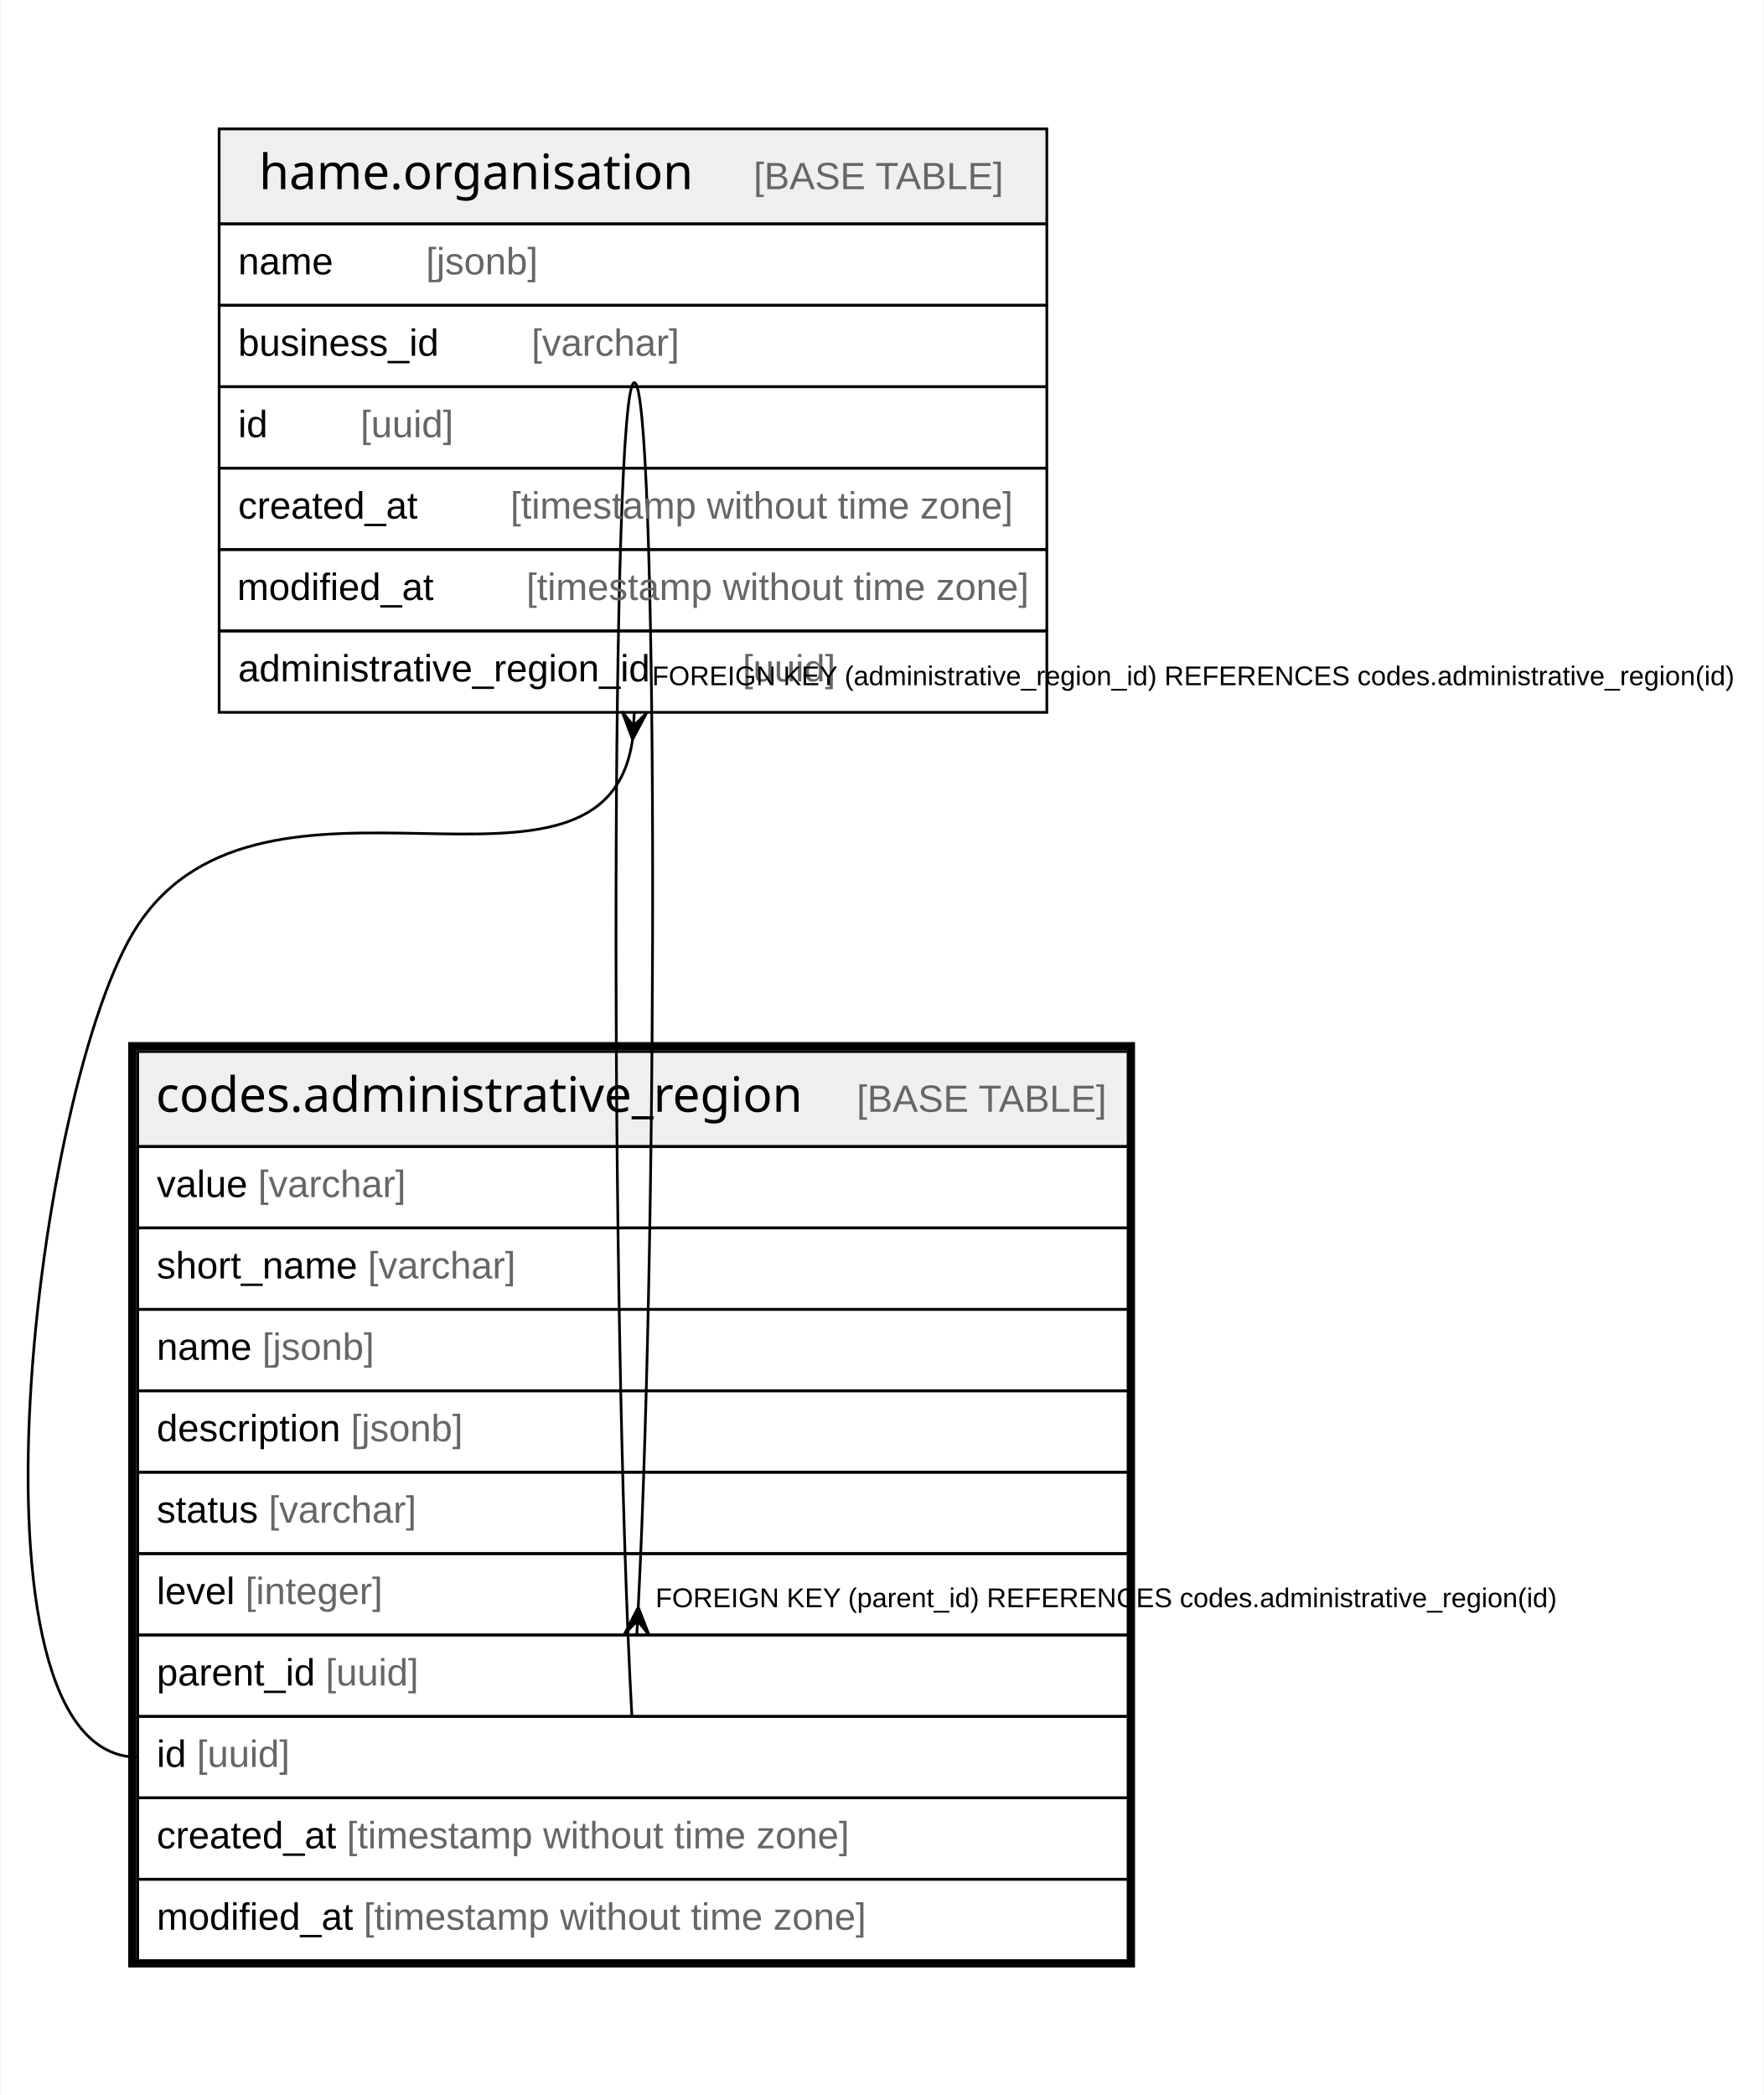
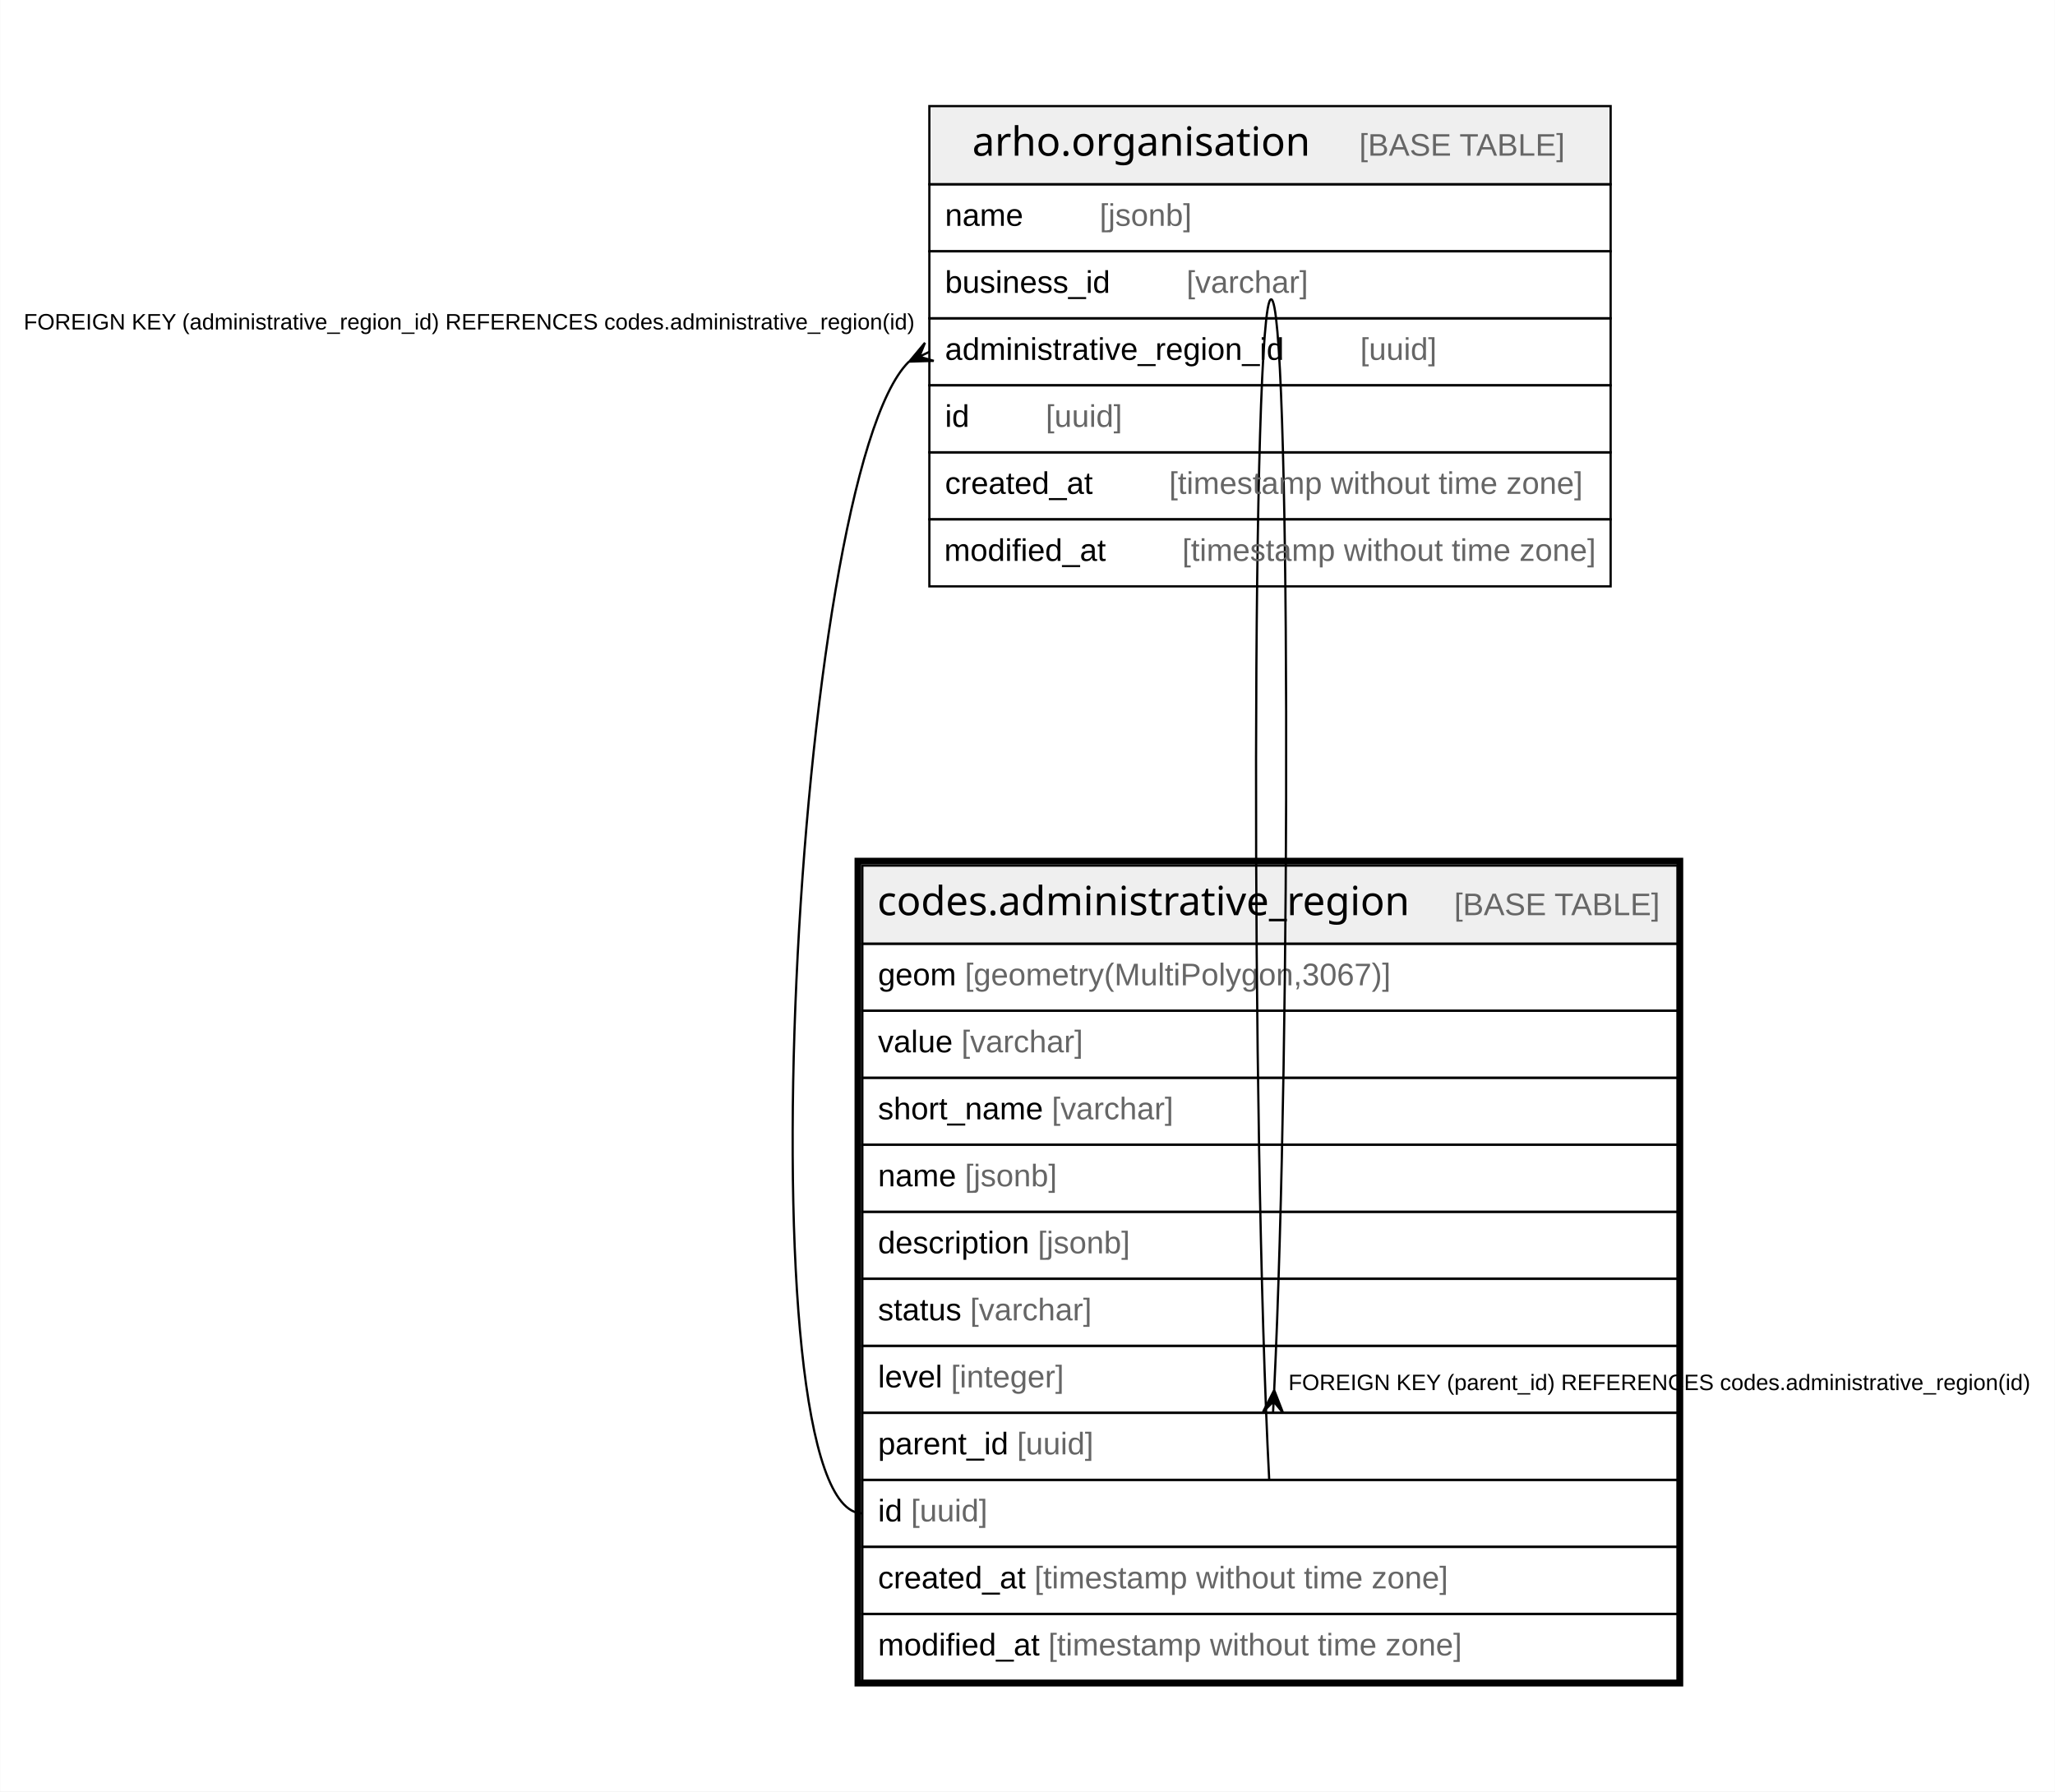
- <svg xmlns="http://www.w3.org/2000/svg" width="650pt" height="772pt" viewBox="0.00 0.00 649.50 772.00">
-   <g id="graph0" class="graph" transform="scale(1 1) rotate(0) translate(4 768)">
-     <polygon fill="#ffffff" stroke="transparent" points="-4,4 -4,-768 645.5,-768 645.5,4 -4,4" />
+ <svg xmlns="http://www.w3.org/2000/svg" width="920pt" height="802pt" viewBox="0.00 0.00 919.87 802.00">
+   <g id="graph0" class="graph" transform="scale(1 1) rotate(0) translate(4 798)">
+     <polygon fill="#ffffff" stroke="transparent" points="-4,4 -4,-798 915.867,-798 915.867,4 -4,4" />
    <g id="node1" class="node">
-       <polygon fill="#efefef" stroke="transparent" points="46.5,-345.5 46.5,-380.5 411.5,-380.5 411.5,-345.5 46.5,-345.5" />
-       <polygon fill="none" stroke="#000000" points="46.5,-345.5 46.5,-380.5 411.5,-380.5 411.5,-345.5 46.5,-345.5" />
-       <text text-anchor="start" x="53.196" y="-358.3" font-family="Arial Bold" font-size="18.00" fill="#000000">codes.administrative_region</text>
-       <text text-anchor="start" x="277.236" y="-358.3" font-family="Arial" font-size="14.00" fill="#000000">    </text>
-       <text text-anchor="start" x="311.441" y="-358.3" font-family="Arial" font-size="14.00" fill="#666666">[BASE TABLE]</text>
-       <polygon fill="none" stroke="#000000" points="46.5,-315.5 46.5,-345.5 411.5,-345.5 411.5,-315.5 46.5,-315.5" />
-       <text text-anchor="start" x="53.5" y="-326.9" font-family="Arial" font-size="14.00" fill="#000000">value </text>
-       <text text-anchor="start" x="90.845" y="-326.9" font-family="Arial" font-size="14.00" fill="#666666">[varchar]</text>
-       <polygon fill="none" stroke="#000000" points="46.5,-285.5 46.5,-315.5 411.5,-315.5 411.5,-285.5 46.5,-285.5" />
-       <text text-anchor="start" x="53.5" y="-296.9" font-family="Arial" font-size="14.00" fill="#000000">short_name </text>
-       <text text-anchor="start" x="131.298" y="-296.9" font-family="Arial" font-size="14.00" fill="#666666">[varchar]</text>
-       <polygon fill="none" stroke="#000000" points="46.5,-255.5 46.5,-285.5 411.5,-285.5 411.5,-255.5 46.5,-255.5" />
-       <text text-anchor="start" x="53.5" y="-266.9" font-family="Arial" font-size="14.00" fill="#000000">name </text>
-       <text text-anchor="start" x="92.399" y="-266.9" font-family="Arial" font-size="14.00" fill="#666666">[jsonb]</text>
-       <polygon fill="none" stroke="#000000" points="46.5,-225.5 46.5,-255.5 411.5,-255.5 411.5,-225.5 46.5,-225.5" />
-       <text text-anchor="start" x="53.5" y="-236.9" font-family="Arial" font-size="14.00" fill="#000000">description </text>
-       <text text-anchor="start" x="125.068" y="-236.9" font-family="Arial" font-size="14.00" fill="#666666">[jsonb]</text>
-       <polygon fill="none" stroke="#000000" points="46.5,-195.5 46.5,-225.5 411.5,-225.5 411.5,-195.5 46.5,-195.5" />
-       <text text-anchor="start" x="53.5" y="-206.9" font-family="Arial" font-size="14.00" fill="#000000">status </text>
-       <text text-anchor="start" x="94.737" y="-206.9" font-family="Arial" font-size="14.00" fill="#666666">[varchar]</text>
-       <polygon fill="none" stroke="#000000" points="46.5,-165.5 46.5,-195.5 411.5,-195.5 411.5,-165.5 46.5,-165.5" />
-       <text text-anchor="start" x="53.5" y="-176.9" font-family="Arial" font-size="14.00" fill="#000000">level </text>
-       <text text-anchor="start" x="86.169" y="-176.9" font-family="Arial" font-size="14.00" fill="#666666">[integer]</text>
-       <polygon fill="none" stroke="#000000" points="46.5,-135.5 46.5,-165.5 411.5,-165.5 411.5,-135.5 46.5,-135.5" />
-       <text text-anchor="start" x="53.5" y="-146.9" font-family="Arial" font-size="14.00" fill="#000000">parent_id </text>
-       <text text-anchor="start" x="115.744" y="-146.9" font-family="Arial" font-size="14.00" fill="#666666">[uuid]</text>
-       <polygon fill="none" stroke="#000000" points="46.5,-105.5 46.5,-135.5 411.5,-135.5 411.5,-105.5 46.5,-105.5" />
-       <text text-anchor="start" x="53.5" y="-116.9" font-family="Arial" font-size="14.00" fill="#000000">id </text>
-       <text text-anchor="start" x="68.28" y="-116.9" font-family="Arial" font-size="14.00" fill="#666666">[uuid]</text>
-       <polygon fill="none" stroke="#000000" points="46.5,-75.5 46.5,-105.5 411.5,-105.5 411.5,-75.5 46.5,-75.5" />
-       <text text-anchor="start" x="53.5" y="-86.9" font-family="Arial" font-size="14.00" fill="#000000">created_at </text>
-       <text text-anchor="start" x="123.528" y="-86.9" font-family="Arial" font-size="14.00" fill="#666666">[timestamp without time zone]</text>
-       <polygon fill="none" stroke="#000000" points="46.5,-45.5 46.5,-75.5 411.5,-75.5 411.5,-45.5 46.5,-45.5" />
-       <text text-anchor="start" x="53.5" y="-56.9" font-family="Arial" font-size="14.00" fill="#000000">modified_at </text>
-       <text text-anchor="start" x="129.741" y="-56.9" font-family="Arial" font-size="14.00" fill="#666666">[timestamp without time zone]</text>
-       <polygon fill="none" stroke="#000000" stroke-width="3" points="44.5,-44.5 44.5,-382.5 412.5,-382.5 412.5,-44.5 44.5,-44.5" />
+       <polygon fill="#efefef" stroke="transparent" points="382,-375.5 382,-410.5 747,-410.5 747,-375.5 382,-375.5" />
+       <polygon fill="none" stroke="#000000" points="382,-375.5 382,-410.5 747,-410.5 747,-375.5 382,-375.5" />
+       <text text-anchor="start" x="388.696" y="-388.3" font-family="Arial Bold" font-size="18.00" fill="#000000">codes.administrative_region</text>
+       <text text-anchor="start" x="612.736" y="-388.3" font-family="Arial" font-size="14.00" fill="#000000">    </text>
+       <text text-anchor="start" x="646.941" y="-388.3" font-family="Arial" font-size="14.00" fill="#666666">[BASE TABLE]</text>
+       <polygon fill="none" stroke="#000000" points="382,-345.5 382,-375.5 747,-375.5 747,-345.5 382,-345.5" />
+       <text text-anchor="start" x="389" y="-356.9" font-family="Arial" font-size="14.00" fill="#000000">geom </text>
+       <text text-anchor="start" x="427.899" y="-356.9" font-family="Arial" font-size="14.00" fill="#666666">[geometry(MultiPolygon,3067)]</text>
+       <polygon fill="none" stroke="#000000" points="382,-315.5 382,-345.5 747,-345.5 747,-315.5 382,-315.5" />
+       <text text-anchor="start" x="389" y="-326.9" font-family="Arial" font-size="14.00" fill="#000000">value </text>
+       <text text-anchor="start" x="426.345" y="-326.9" font-family="Arial" font-size="14.00" fill="#666666">[varchar]</text>
+       <polygon fill="none" stroke="#000000" points="382,-285.5 382,-315.5 747,-315.5 747,-285.5 382,-285.5" />
+       <text text-anchor="start" x="389" y="-296.9" font-family="Arial" font-size="14.00" fill="#000000">short_name </text>
+       <text text-anchor="start" x="466.798" y="-296.9" font-family="Arial" font-size="14.00" fill="#666666">[varchar]</text>
+       <polygon fill="none" stroke="#000000" points="382,-255.5 382,-285.5 747,-285.5 747,-255.5 382,-255.5" />
+       <text text-anchor="start" x="389" y="-266.9" font-family="Arial" font-size="14.00" fill="#000000">name </text>
+       <text text-anchor="start" x="427.899" y="-266.9" font-family="Arial" font-size="14.00" fill="#666666">[jsonb]</text>
+       <polygon fill="none" stroke="#000000" points="382,-225.5 382,-255.5 747,-255.5 747,-225.5 382,-225.5" />
+       <text text-anchor="start" x="389" y="-236.9" font-family="Arial" font-size="14.00" fill="#000000">description </text>
+       <text text-anchor="start" x="460.568" y="-236.9" font-family="Arial" font-size="14.00" fill="#666666">[jsonb]</text>
+       <polygon fill="none" stroke="#000000" points="382,-195.5 382,-225.5 747,-225.5 747,-195.5 382,-195.5" />
+       <text text-anchor="start" x="389" y="-206.9" font-family="Arial" font-size="14.00" fill="#000000">status </text>
+       <text text-anchor="start" x="430.237" y="-206.9" font-family="Arial" font-size="14.00" fill="#666666">[varchar]</text>
+       <polygon fill="none" stroke="#000000" points="382,-165.5 382,-195.5 747,-195.5 747,-165.5 382,-165.5" />
+       <text text-anchor="start" x="389" y="-176.9" font-family="Arial" font-size="14.00" fill="#000000">level </text>
+       <text text-anchor="start" x="421.669" y="-176.9" font-family="Arial" font-size="14.00" fill="#666666">[integer]</text>
+       <polygon fill="none" stroke="#000000" points="382,-135.5 382,-165.5 747,-165.5 747,-135.5 382,-135.5" />
+       <text text-anchor="start" x="389" y="-146.9" font-family="Arial" font-size="14.00" fill="#000000">parent_id </text>
+       <text text-anchor="start" x="451.244" y="-146.9" font-family="Arial" font-size="14.00" fill="#666666">[uuid]</text>
+       <polygon fill="none" stroke="#000000" points="382,-105.5 382,-135.5 747,-135.5 747,-105.5 382,-105.5" />
+       <text text-anchor="start" x="389" y="-116.9" font-family="Arial" font-size="14.00" fill="#000000">id </text>
+       <text text-anchor="start" x="403.78" y="-116.9" font-family="Arial" font-size="14.00" fill="#666666">[uuid]</text>
+       <polygon fill="none" stroke="#000000" points="382,-75.5 382,-105.5 747,-105.5 747,-75.5 382,-75.5" />
+       <text text-anchor="start" x="389" y="-86.9" font-family="Arial" font-size="14.00" fill="#000000">created_at </text>
+       <text text-anchor="start" x="459.028" y="-86.9" font-family="Arial" font-size="14.00" fill="#666666">[timestamp without time zone]</text>
+       <polygon fill="none" stroke="#000000" points="382,-45.5 382,-75.5 747,-75.5 747,-45.5 382,-45.5" />
+       <text text-anchor="start" x="389" y="-56.9" font-family="Arial" font-size="14.00" fill="#000000">modified_at </text>
+       <text text-anchor="start" x="465.241" y="-56.9" font-family="Arial" font-size="14.00" fill="#666666">[timestamp without time zone]</text>
+       <polygon fill="none" stroke="#000000" stroke-width="3" points="380,-44.5 380,-412.5 748,-412.5 748,-44.5 380,-44.5" />
    </g>
    <g id="edge1" class="edge">
-       <path fill="none" stroke="#000000" d="M230.947,-175.845C238.471,-325.731 237.989,-627 229.5,-627 220.816,-627 220.511,-283.8 228.584,-135.867" />
-       <polygon fill="#000000" stroke="#000000" points="230.942,-175.744 234.91,-165.522 230.679,-170.751 230.416,-165.758 230.416,-165.758 230.416,-165.758 230.679,-170.751 225.922,-165.995 230.942,-175.744 230.942,-175.744" />
-       <text text-anchor="start" x="237.292" y="-175.758" font-family="Arial" font-size="10.00" fill="#000000">FOREIGN KEY (parent_id) REFERENCES codes.administrative_region(id)</text>
+       <path fill="none" stroke="#000000" d="M566.379,-175.863C573.974,-334.355 573.514,-664 565,-664 556.299,-664 556.01,-291.679 564.133,-135.773" />
+       <polygon fill="#000000" stroke="#000000" points="566.369,-175.664 570.361,-165.451 566.118,-170.67 565.867,-165.676 565.867,-165.676 565.867,-165.676 566.118,-170.67 561.372,-165.902 566.369,-175.664 566.369,-175.664" />
+       <text text-anchor="start" x="572.743" y="-175.676" font-family="Arial" font-size="10.00" fill="#000000">FOREIGN KEY (parent_id) REFERENCES codes.administrative_region(id)</text>
    </g>
    <g id="node2" class="node">
-       <polygon fill="#efefef" stroke="transparent" points="76.5,-685.5 76.5,-720.5 381.5,-720.5 381.5,-685.5 76.5,-685.5" />
-       <polygon fill="none" stroke="#000000" points="76.5,-685.5 76.5,-720.5 381.5,-720.5 381.5,-685.5 76.5,-685.5" />
-       <text text-anchor="start" x="91.196" y="-698.3" font-family="Arial Bold" font-size="18.00" fill="#000000">hame.organisation</text>
-       <text text-anchor="start" x="239.236" y="-698.3" font-family="Arial" font-size="14.00" fill="#000000">    </text>
-       <text text-anchor="start" x="273.44" y="-698.3" font-family="Arial" font-size="14.00" fill="#666666">[BASE TABLE]</text>
-       <polygon fill="none" stroke="#000000" points="76.5,-655.5 76.5,-685.5 381.5,-685.5 381.5,-655.5 76.5,-655.5" />
-       <text text-anchor="start" x="83.5" y="-666.9" font-family="Arial" font-size="14.00" fill="#000000">name    </text>
-       <text text-anchor="start" x="152.713" y="-666.9" font-family="Arial" font-size="14.00" fill="#666666">[jsonb]</text>
-       <polygon fill="none" stroke="#000000" points="76.5,-625.5 76.5,-655.5 381.5,-655.5 381.5,-625.5 76.5,-625.5" />
-       <text text-anchor="start" x="83.5" y="-636.9" font-family="Arial" font-size="14.00" fill="#000000">business_id    </text>
-       <text text-anchor="start" x="191.614" y="-636.9" font-family="Arial" font-size="14.00" fill="#666666">[varchar]</text>
-       <polygon fill="none" stroke="#000000" points="76.5,-595.5 76.5,-625.5 381.5,-625.5 381.5,-595.5 76.5,-595.5" />
-       <text text-anchor="start" x="83.5" y="-606.9" font-family="Arial" font-size="14.00" fill="#000000">id    </text>
-       <text text-anchor="start" x="128.594" y="-606.9" font-family="Arial" font-size="14.00" fill="#666666">[uuid]</text>
-       <polygon fill="none" stroke="#000000" points="76.5,-565.5 76.5,-595.5 381.5,-595.5 381.5,-565.5 76.5,-565.5" />
-       <text text-anchor="start" x="83.5" y="-576.9" font-family="Arial" font-size="14.00" fill="#000000">created_at    </text>
-       <text text-anchor="start" x="183.842" y="-576.9" font-family="Arial" font-size="14.00" fill="#666666">[timestamp without time zone]</text>
-       <polygon fill="none" stroke="#000000" points="76.5,-535.5 76.5,-565.5 381.5,-565.5 381.5,-535.5 76.5,-535.5" />
-       <text text-anchor="start" x="83.152" y="-546.9" font-family="Arial" font-size="14.00" fill="#000000">modified_at    </text>
-       <text text-anchor="start" x="189.708" y="-546.9" font-family="Arial" font-size="14.00" fill="#666666">[timestamp without time zone]</text>
-       <polygon fill="none" stroke="#000000" points="76.5,-505.5 76.5,-535.5 381.5,-535.5 381.5,-505.5 76.5,-505.5" />
-       <text text-anchor="start" x="83.5" y="-516.9" font-family="Arial" font-size="14.00" fill="#000000">administrative_region_id    </text>
-       <text text-anchor="start" x="269.392" y="-516.9" font-family="Arial" font-size="14.00" fill="#666666">[uuid]</text>
+       <polygon fill="#efefef" stroke="transparent" points="412,-715.5 412,-750.5 717,-750.5 717,-715.5 412,-715.5" />
+       <polygon fill="none" stroke="#000000" points="412,-715.5 412,-750.5 717,-750.5 717,-715.5 412,-715.5" />
+       <text text-anchor="start" x="431.196" y="-728.3" font-family="Arial Bold" font-size="18.00" fill="#000000">arho.organisation</text>
+       <text text-anchor="start" x="570.236" y="-728.3" font-family="Arial" font-size="14.00" fill="#000000">    </text>
+       <text text-anchor="start" x="604.44" y="-728.3" font-family="Arial" font-size="14.00" fill="#666666">[BASE TABLE]</text>
+       <polygon fill="none" stroke="#000000" points="412,-685.5 412,-715.5 717,-715.5 717,-685.5 412,-685.5" />
+       <text text-anchor="start" x="419" y="-696.9" font-family="Arial" font-size="14.00" fill="#000000">name    </text>
+       <text text-anchor="start" x="488.213" y="-696.9" font-family="Arial" font-size="14.00" fill="#666666">[jsonb]</text>
+       <polygon fill="none" stroke="#000000" points="412,-655.5 412,-685.5 717,-685.5 717,-655.5 412,-655.5" />
+       <text text-anchor="start" x="419" y="-666.9" font-family="Arial" font-size="14.00" fill="#000000">business_id    </text>
+       <text text-anchor="start" x="527.114" y="-666.9" font-family="Arial" font-size="14.00" fill="#666666">[varchar]</text>
+       <polygon fill="none" stroke="#000000" points="412,-625.5 412,-655.5 717,-655.5 717,-625.5 412,-625.5" />
+       <text text-anchor="start" x="419" y="-636.9" font-family="Arial" font-size="14.00" fill="#000000">administrative_region_id    </text>
+       <text text-anchor="start" x="604.892" y="-636.9" font-family="Arial" font-size="14.00" fill="#666666">[uuid]</text>
+       <polygon fill="none" stroke="#000000" points="412,-595.5 412,-625.5 717,-625.5 717,-595.5 412,-595.5" />
+       <text text-anchor="start" x="419" y="-606.9" font-family="Arial" font-size="14.00" fill="#000000">id    </text>
+       <text text-anchor="start" x="464.094" y="-606.9" font-family="Arial" font-size="14.00" fill="#666666">[uuid]</text>
+       <polygon fill="none" stroke="#000000" points="412,-565.5 412,-595.5 717,-595.5 717,-565.5 412,-565.5" />
+       <text text-anchor="start" x="419" y="-576.9" font-family="Arial" font-size="14.00" fill="#000000">created_at    </text>
+       <text text-anchor="start" x="519.342" y="-576.9" font-family="Arial" font-size="14.00" fill="#666666">[timestamp without time zone]</text>
+       <polygon fill="none" stroke="#000000" points="412,-535.5 412,-565.5 717,-565.5 717,-535.5 412,-535.5" />
+       <text text-anchor="start" x="418.652" y="-546.9" font-family="Arial" font-size="14.00" fill="#000000">modified_at    </text>
+       <text text-anchor="start" x="525.208" y="-546.9" font-family="Arial" font-size="14.00" fill="#666666">[timestamp without time zone]</text>
    </g>
    <g id="edge2" class="edge">
-       <path fill="none" stroke="#000000" d="M228.837,-495.457C218.628,-423.616 93.209,-497.861 46.5,-427 9.015,-370.132 -21.611,-120.5 46.5,-120.5" />
-       <polygon fill="#000000" stroke="#000000" points="228.842,-495.522 225.01,-505.796 229.171,-500.511 229.5,-505.5 229.5,-505.5 229.5,-505.5 229.171,-500.511 233.99,-505.204 228.842,-495.522 228.842,-495.522" />
-       <text text-anchor="start" x="236.042" y="-515.5" font-family="Arial" font-size="10.00" fill="#000000">FOREIGN KEY (administrative_region_id) REFERENCES codes.administrative_region(id)</text>
+       <path fill="none" stroke="#000000" d="M402.765,-636.005C351.108,-585.18 327.291,-120.5 382,-120.5" />
+       <polygon fill="#000000" stroke="#000000" points="403.009,-636.123 410.03,-644.546 407.504,-638.312 412,-640.5 412,-640.5 412,-640.5 407.504,-638.312 413.97,-636.454 403.009,-636.123 403.009,-636.123" />
+       <text text-anchor="start" x="6.543" y="-650.5" font-family="Arial" font-size="10.00" fill="#000000">FOREIGN KEY (administrative_region_id) REFERENCES codes.administrative_region(id)</text>
    </g>
  </g>
</svg>
